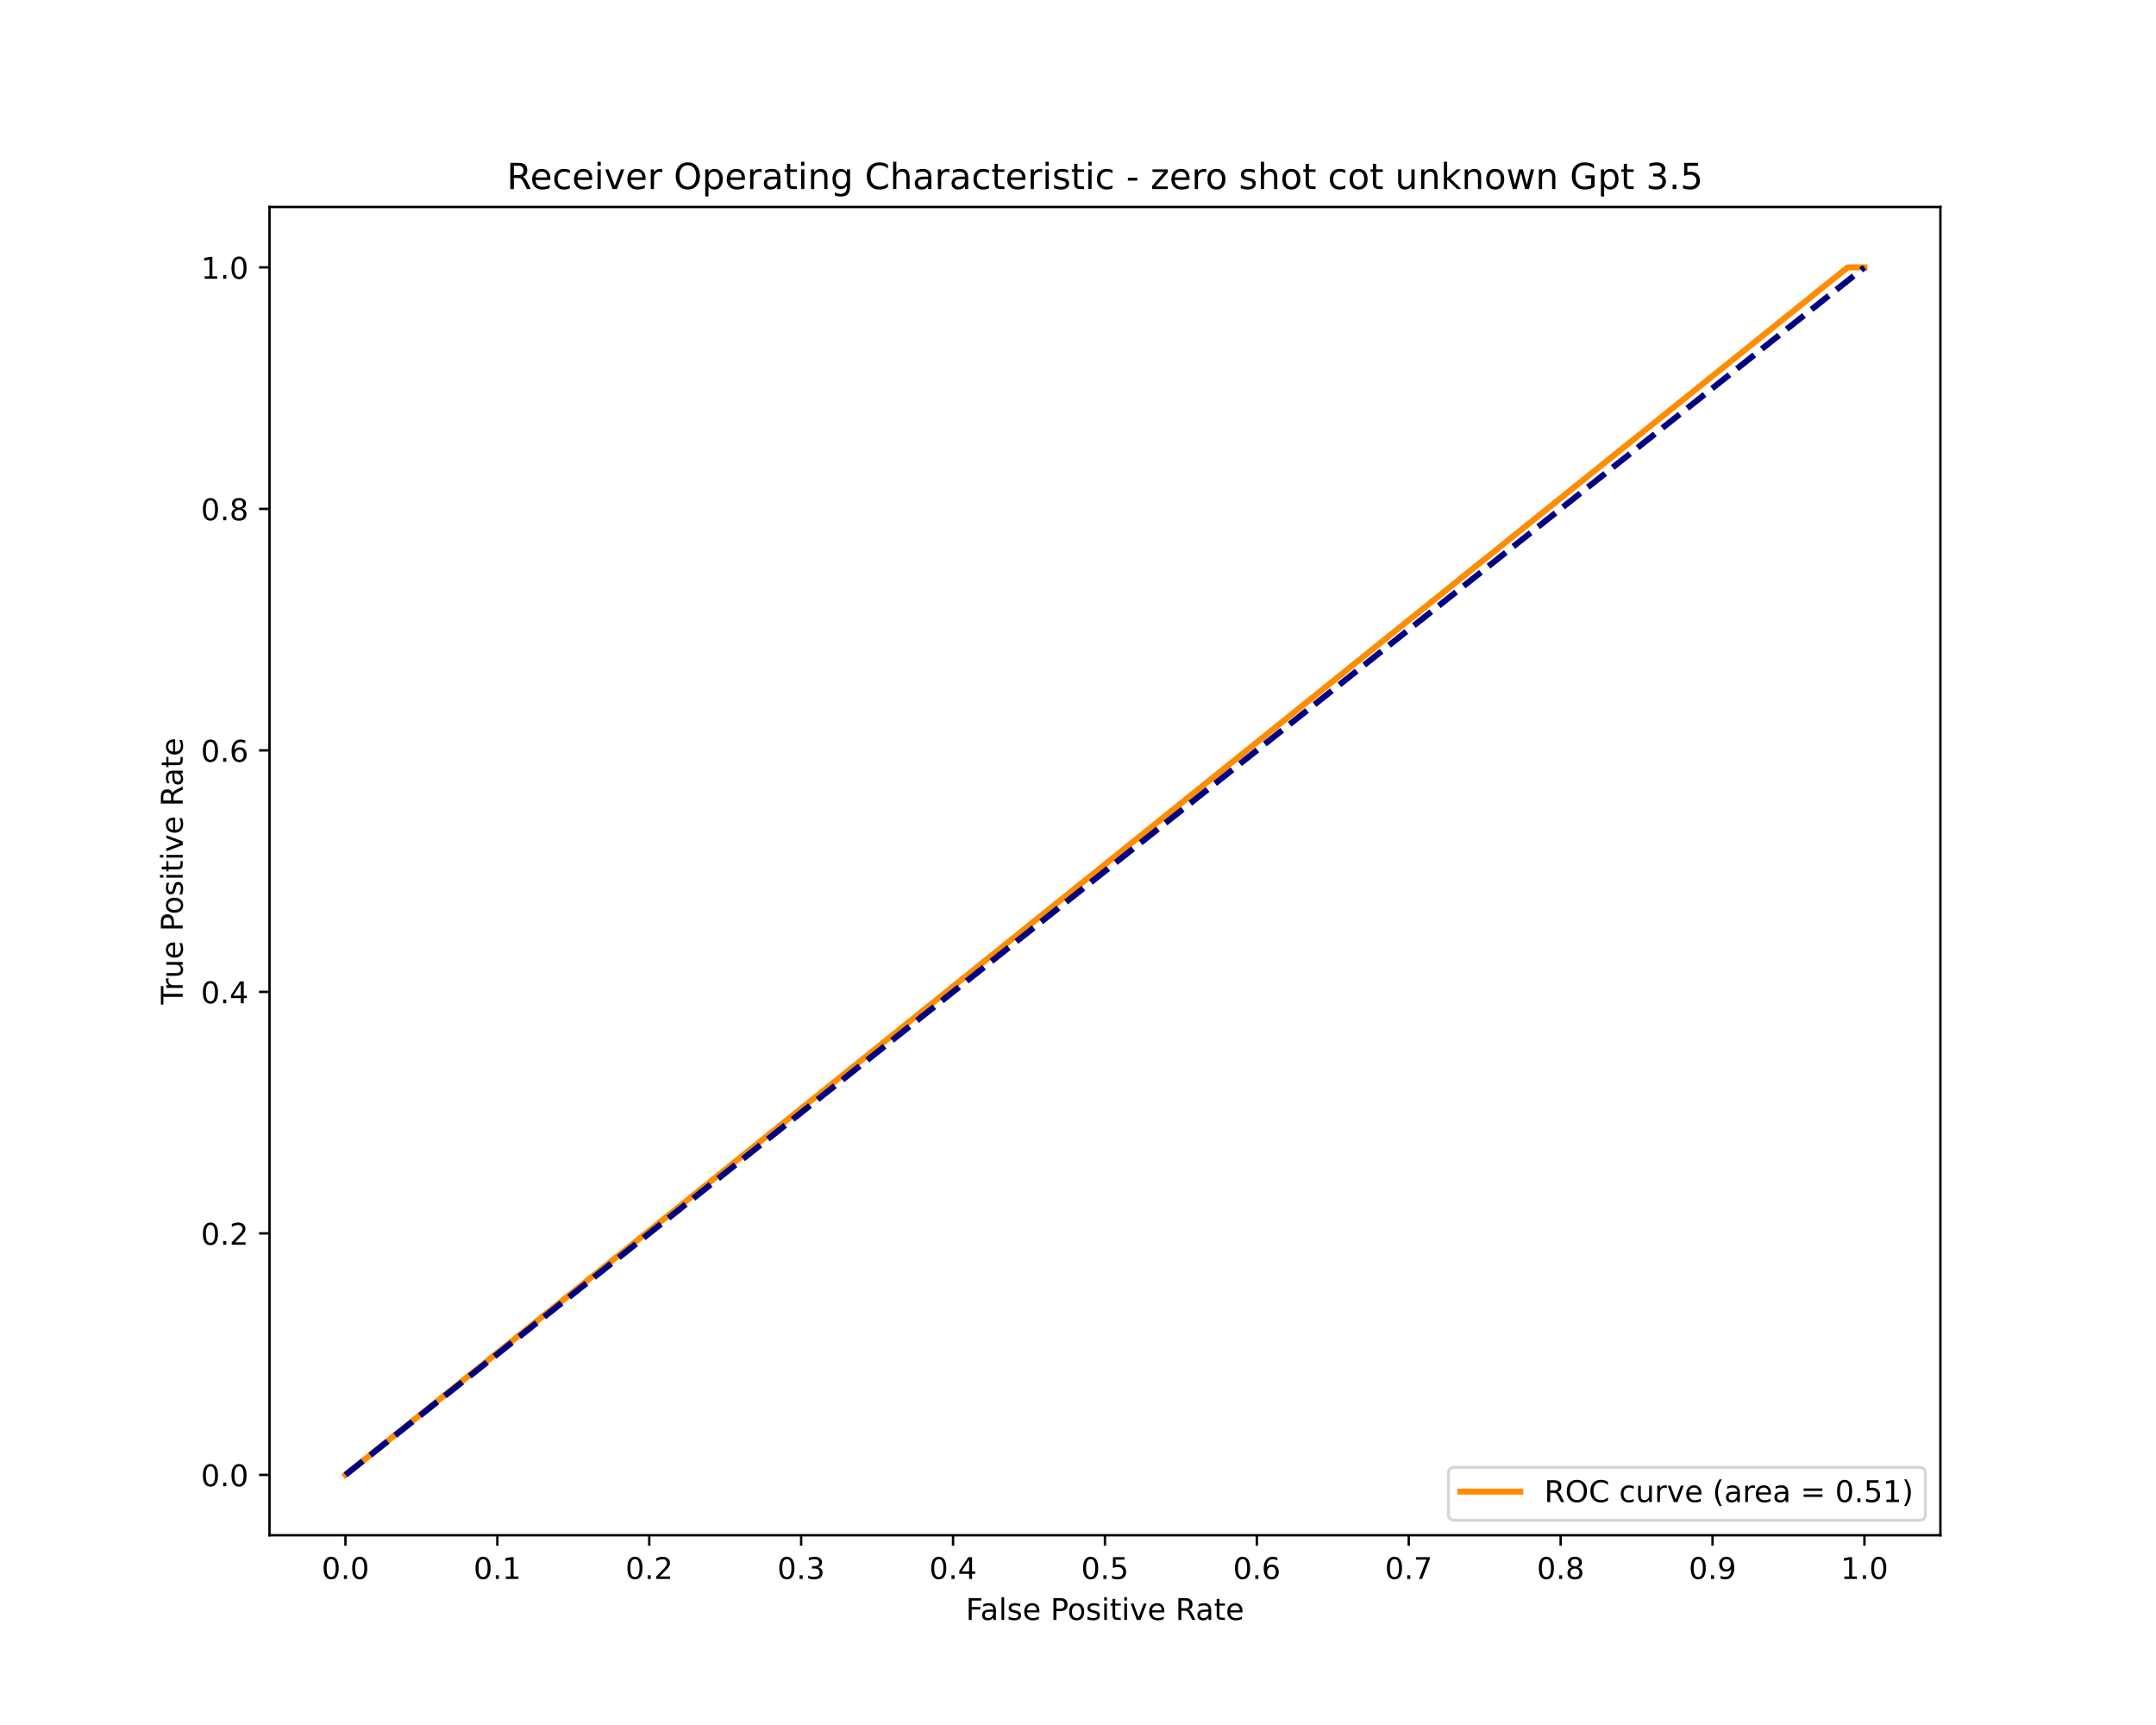
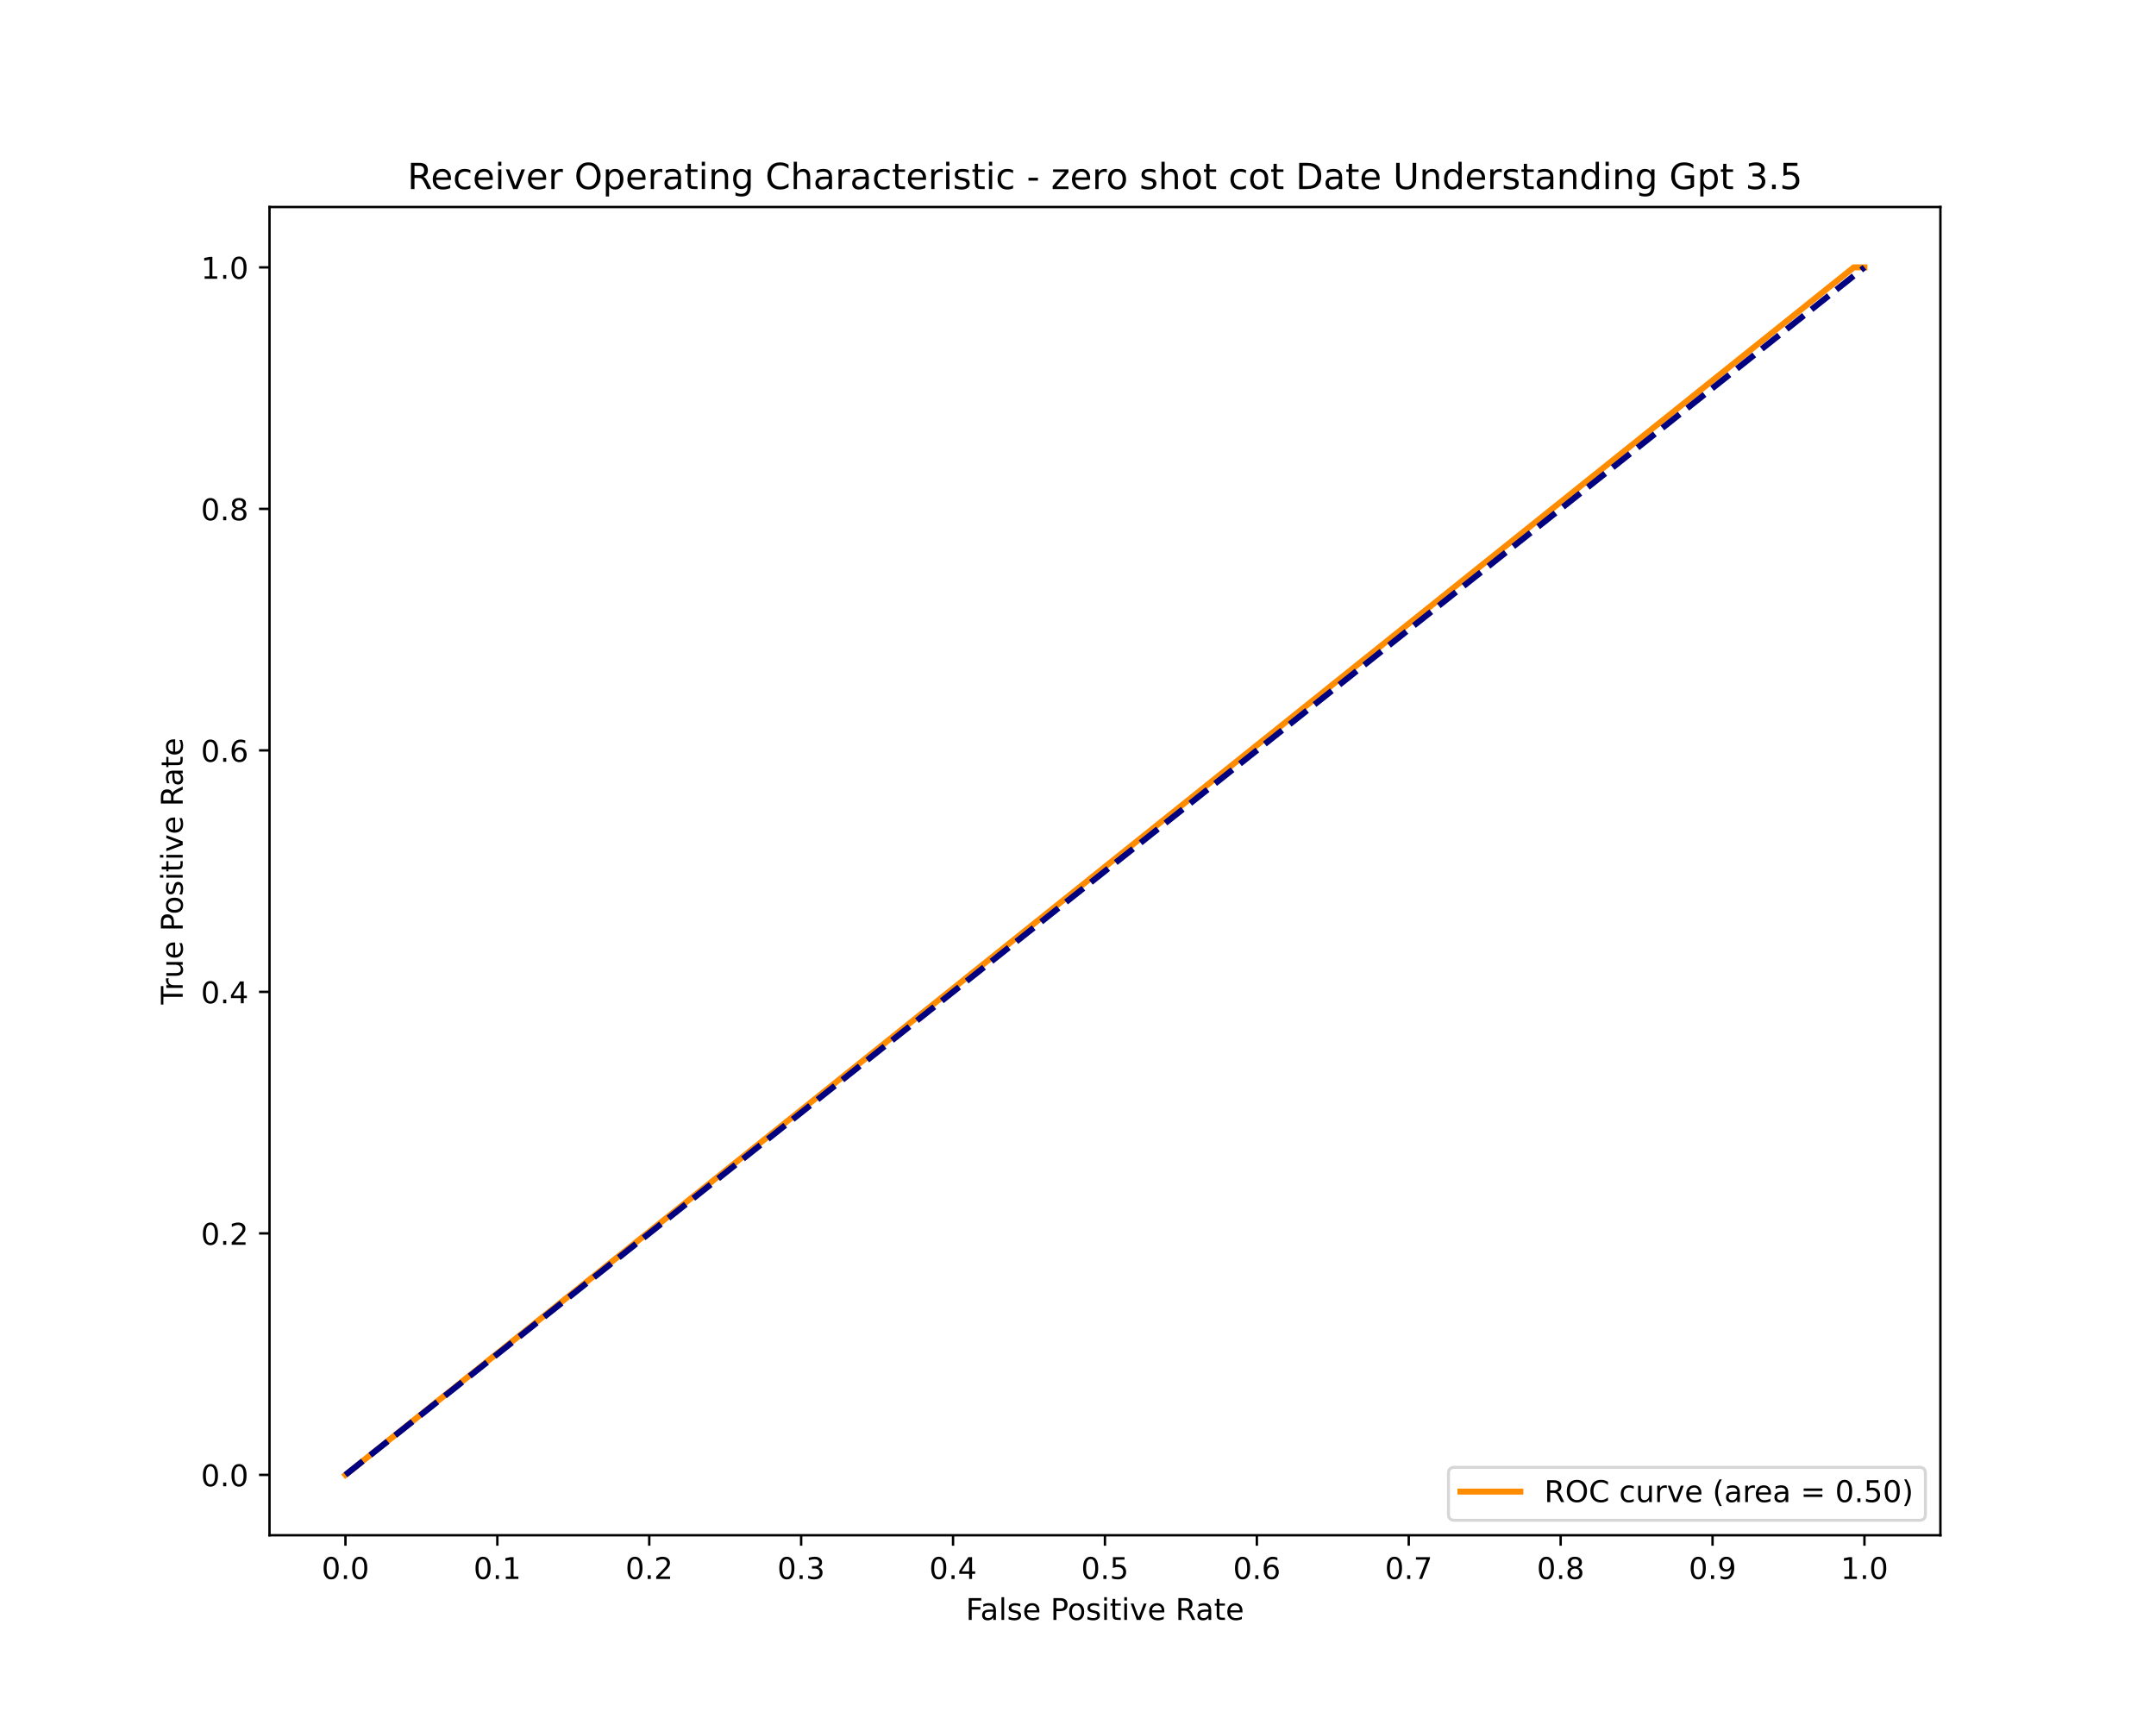
<svg xmlns="http://www.w3.org/2000/svg" xmlns:xlink="http://www.w3.org/1999/xlink" width="720pt" height="576pt" viewBox="0 0 720 576" version="1.1">
  <defs>
    <style type="text/css">*{stroke-linejoin: round; stroke-linecap: butt}</style>
  </defs>
  <g id="figure_1">
    <g id="patch_1">
      <path d="M 0 576  L 720 576  L 720 0  L 0 0  z " style="fill: #ffffff" />
    </g>
    <g id="axes_1">
      <g id="patch_2">
        <path d="M 90 512.64  L 648 512.64  L 648 69.12  L 90 69.12  z " style="fill: #ffffff" />
      </g>
      <g id="matplotlib.axis_1">
        <g id="xtick_1">
          <g id="line2d_1">
            <defs>
-               <path id="mee9d00a7af" d="M 0 0  L 0 3.5  " style="stroke: #000000; stroke-width: 0.8" />
+               <path id="m84a744e70e" d="M 0 0  L 0 3.5  " style="stroke: #000000; stroke-width: 0.8" />
            </defs>
            <g>
-               <use xlink:href="#mee9d00a7af" x="115.364" y="512.64" style="stroke: #000000; stroke-width: 0.8" />
+               <use xlink:href="#m84a744e70e" x="115.364" y="512.64" style="stroke: #000000; stroke-width: 0.8" />
            </g>
          </g>
          <g id="text_1">
            <g transform="translate(107.4121 527.2384) scale(0.1 -0.1)">
              <defs>
                <path id="DejaVuSans-30" d="M 2034 4250  Q 1547 4250 1301 3770  Q 1056 3291 1056 2328  Q 1056 1369 1301 889  Q 1547 409 2034 409  Q 2525 409 2770 889  Q 3016 1369 3016 2328  Q 3016 3291 2770 3770  Q 2525 4250 2034 4250  z M 2034 4750  Q 2819 4750 3233 4129  Q 3647 3509 3647 2328  Q 3647 1150 3233 529  Q 2819 -91 2034 -91  Q 1250 -91 836 529  Q 422 1150 422 2328  Q 422 3509 836 4129  Q 1250 4750 2034 4750  z " transform="scale(0.015625)" />
                <path id="DejaVuSans-2e" d="M 684 794  L 1344 794  L 1344 0  L 684 0  L 684 794  z " transform="scale(0.015625)" />
              </defs>
              <use xlink:href="#DejaVuSans-30" />
              <use xlink:href="#DejaVuSans-2e" x="63.623" />
              <use xlink:href="#DejaVuSans-30" x="95.41" />
            </g>
          </g>
        </g>
        <g id="xtick_2">
          <g id="line2d_2">
            <g>
-               <use xlink:href="#mee9d00a7af" x="166.091" y="512.64" style="stroke: #000000; stroke-width: 0.8" />
+               <use xlink:href="#m84a744e70e" x="166.091" y="512.64" style="stroke: #000000; stroke-width: 0.8" />
            </g>
          </g>
          <g id="text_2">
            <g transform="translate(158.1393 527.2384) scale(0.1 -0.1)">
              <defs>
                <path id="DejaVuSans-31" d="M 794 531  L 1825 531  L 1825 4091  L 703 3866  L 703 4441  L 1819 4666  L 2450 4666  L 2450 531  L 3481 531  L 3481 0  L 794 0  L 794 531  z " transform="scale(0.015625)" />
              </defs>
              <use xlink:href="#DejaVuSans-30" />
              <use xlink:href="#DejaVuSans-2e" x="63.623" />
              <use xlink:href="#DejaVuSans-31" x="95.41" />
            </g>
          </g>
        </g>
        <g id="xtick_3">
          <g id="line2d_3">
            <g>
-               <use xlink:href="#mee9d00a7af" x="216.818" y="512.64" style="stroke: #000000; stroke-width: 0.8" />
+               <use xlink:href="#m84a744e70e" x="216.818" y="512.64" style="stroke: #000000; stroke-width: 0.8" />
            </g>
          </g>
          <g id="text_3">
            <g transform="translate(208.8666 527.2384) scale(0.1 -0.1)">
              <defs>
                <path id="DejaVuSans-32" d="M 1228 531  L 3431 531  L 3431 0  L 469 0  L 469 531  Q 828 903 1448 1529  Q 2069 2156 2228 2338  Q 2531 2678 2651 2914  Q 2772 3150 2772 3378  Q 2772 3750 2511 3984  Q 2250 4219 1831 4219  Q 1534 4219 1204 4116  Q 875 4013 500 3803  L 500 4441  Q 881 4594 1212 4672  Q 1544 4750 1819 4750  Q 2544 4750 2975 4387  Q 3406 4025 3406 3419  Q 3406 3131 3298 2873  Q 3191 2616 2906 2266  Q 2828 2175 2409 1742  Q 1991 1309 1228 531  z " transform="scale(0.015625)" />
              </defs>
              <use xlink:href="#DejaVuSans-30" />
              <use xlink:href="#DejaVuSans-2e" x="63.623" />
              <use xlink:href="#DejaVuSans-32" x="95.41" />
            </g>
          </g>
        </g>
        <g id="xtick_4">
          <g id="line2d_4">
            <g>
-               <use xlink:href="#mee9d00a7af" x="267.545" y="512.64" style="stroke: #000000; stroke-width: 0.8" />
+               <use xlink:href="#m84a744e70e" x="267.545" y="512.64" style="stroke: #000000; stroke-width: 0.8" />
            </g>
          </g>
          <g id="text_4">
            <g transform="translate(259.5939 527.2384) scale(0.1 -0.1)">
              <defs>
                <path id="DejaVuSans-33" d="M 2597 2516  Q 3050 2419 3304 2112  Q 3559 1806 3559 1356  Q 3559 666 3084 287  Q 2609 -91 1734 -91  Q 1441 -91 1130 -33  Q 819 25 488 141  L 488 750  Q 750 597 1062 519  Q 1375 441 1716 441  Q 2309 441 2620 675  Q 2931 909 2931 1356  Q 2931 1769 2642 2001  Q 2353 2234 1838 2234  L 1294 2234  L 1294 2753  L 1863 2753  Q 2328 2753 2575 2939  Q 2822 3125 2822 3475  Q 2822 3834 2567 4026  Q 2313 4219 1838 4219  Q 1578 4219 1281 4162  Q 984 4106 628 3988  L 628 4550  Q 988 4650 1302 4700  Q 1616 4750 1894 4750  Q 2613 4750 3031 4423  Q 3450 4097 3450 3541  Q 3450 3153 3228 2886  Q 3006 2619 2597 2516  z " transform="scale(0.015625)" />
              </defs>
              <use xlink:href="#DejaVuSans-30" />
              <use xlink:href="#DejaVuSans-2e" x="63.623" />
              <use xlink:href="#DejaVuSans-33" x="95.41" />
            </g>
          </g>
        </g>
        <g id="xtick_5">
          <g id="line2d_5">
            <g>
-               <use xlink:href="#mee9d00a7af" x="318.273" y="512.64" style="stroke: #000000; stroke-width: 0.8" />
+               <use xlink:href="#m84a744e70e" x="318.273" y="512.64" style="stroke: #000000; stroke-width: 0.8" />
            </g>
          </g>
          <g id="text_5">
            <g transform="translate(310.3212 527.2384) scale(0.1 -0.1)">
              <defs>
                <path id="DejaVuSans-34" d="M 2419 4116  L 825 1625  L 2419 1625  L 2419 4116  z M 2253 4666  L 3047 4666  L 3047 1625  L 3713 1625  L 3713 1100  L 3047 1100  L 3047 0  L 2419 0  L 2419 1100  L 313 1100  L 313 1709  L 2253 4666  z " transform="scale(0.015625)" />
              </defs>
              <use xlink:href="#DejaVuSans-30" />
              <use xlink:href="#DejaVuSans-2e" x="63.623" />
              <use xlink:href="#DejaVuSans-34" x="95.41" />
            </g>
          </g>
        </g>
        <g id="xtick_6">
          <g id="line2d_6">
            <g>
-               <use xlink:href="#mee9d00a7af" x="369" y="512.64" style="stroke: #000000; stroke-width: 0.8" />
+               <use xlink:href="#m84a744e70e" x="369" y="512.64" style="stroke: #000000; stroke-width: 0.8" />
            </g>
          </g>
          <g id="text_6">
            <g transform="translate(361.0484 527.2384) scale(0.1 -0.1)">
              <defs>
                <path id="DejaVuSans-35" d="M 691 4666  L 3169 4666  L 3169 4134  L 1269 4134  L 1269 2991  Q 1406 3038 1543 3061  Q 1681 3084 1819 3084  Q 2600 3084 3056 2656  Q 3513 2228 3513 1497  Q 3513 744 3044 326  Q 2575 -91 1722 -91  Q 1428 -91 1123 -41  Q 819 9 494 109  L 494 744  Q 775 591 1075 516  Q 1375 441 1709 441  Q 2250 441 2565 725  Q 2881 1009 2881 1497  Q 2881 1984 2565 2268  Q 2250 2553 1709 2553  Q 1456 2553 1204 2497  Q 953 2441 691 2322  L 691 4666  z " transform="scale(0.015625)" />
              </defs>
              <use xlink:href="#DejaVuSans-30" />
              <use xlink:href="#DejaVuSans-2e" x="63.623" />
              <use xlink:href="#DejaVuSans-35" x="95.41" />
            </g>
          </g>
        </g>
        <g id="xtick_7">
          <g id="line2d_7">
            <g>
-               <use xlink:href="#mee9d00a7af" x="419.727" y="512.64" style="stroke: #000000; stroke-width: 0.8" />
+               <use xlink:href="#m84a744e70e" x="419.727" y="512.64" style="stroke: #000000; stroke-width: 0.8" />
            </g>
          </g>
          <g id="text_7">
            <g transform="translate(411.7757 527.2384) scale(0.1 -0.1)">
              <defs>
                <path id="DejaVuSans-36" d="M 2113 2584  Q 1688 2584 1439 2293  Q 1191 2003 1191 1497  Q 1191 994 1439 701  Q 1688 409 2113 409  Q 2538 409 2786 701  Q 3034 994 3034 1497  Q 3034 2003 2786 2293  Q 2538 2584 2113 2584  z M 3366 4563  L 3366 3988  Q 3128 4100 2886 4159  Q 2644 4219 2406 4219  Q 1781 4219 1451 3797  Q 1122 3375 1075 2522  Q 1259 2794 1537 2939  Q 1816 3084 2150 3084  Q 2853 3084 3261 2657  Q 3669 2231 3669 1497  Q 3669 778 3244 343  Q 2819 -91 2113 -91  Q 1303 -91 875 529  Q 447 1150 447 2328  Q 447 3434 972 4092  Q 1497 4750 2381 4750  Q 2619 4750 2861 4703  Q 3103 4656 3366 4563  z " transform="scale(0.015625)" />
              </defs>
              <use xlink:href="#DejaVuSans-30" />
              <use xlink:href="#DejaVuSans-2e" x="63.623" />
              <use xlink:href="#DejaVuSans-36" x="95.41" />
            </g>
          </g>
        </g>
        <g id="xtick_8">
          <g id="line2d_8">
            <g>
-               <use xlink:href="#mee9d00a7af" x="470.455" y="512.64" style="stroke: #000000; stroke-width: 0.8" />
+               <use xlink:href="#m84a744e70e" x="470.455" y="512.64" style="stroke: #000000; stroke-width: 0.8" />
            </g>
          </g>
          <g id="text_8">
            <g transform="translate(462.503 527.2384) scale(0.1 -0.1)">
              <defs>
                <path id="DejaVuSans-37" d="M 525 4666  L 3525 4666  L 3525 4397  L 1831 0  L 1172 0  L 2766 4134  L 525 4134  L 525 4666  z " transform="scale(0.015625)" />
              </defs>
              <use xlink:href="#DejaVuSans-30" />
              <use xlink:href="#DejaVuSans-2e" x="63.623" />
              <use xlink:href="#DejaVuSans-37" x="95.41" />
            </g>
          </g>
        </g>
        <g id="xtick_9">
          <g id="line2d_9">
            <g>
-               <use xlink:href="#mee9d00a7af" x="521.182" y="512.64" style="stroke: #000000; stroke-width: 0.8" />
+               <use xlink:href="#m84a744e70e" x="521.182" y="512.64" style="stroke: #000000; stroke-width: 0.8" />
            </g>
          </g>
          <g id="text_9">
            <g transform="translate(513.2303 527.2384) scale(0.1 -0.1)">
              <defs>
                <path id="DejaVuSans-38" d="M 2034 2216  Q 1584 2216 1326 1975  Q 1069 1734 1069 1313  Q 1069 891 1326 650  Q 1584 409 2034 409  Q 2484 409 2743 651  Q 3003 894 3003 1313  Q 3003 1734 2745 1975  Q 2488 2216 2034 2216  z M 1403 2484  Q 997 2584 770 2862  Q 544 3141 544 3541  Q 544 4100 942 4425  Q 1341 4750 2034 4750  Q 2731 4750 3128 4425  Q 3525 4100 3525 3541  Q 3525 3141 3298 2862  Q 3072 2584 2669 2484  Q 3125 2378 3379 2068  Q 3634 1759 3634 1313  Q 3634 634 3220 271  Q 2806 -91 2034 -91  Q 1263 -91 848 271  Q 434 634 434 1313  Q 434 1759 690 2068  Q 947 2378 1403 2484  z M 1172 3481  Q 1172 3119 1398 2916  Q 1625 2713 2034 2713  Q 2441 2713 2670 2916  Q 2900 3119 2900 3481  Q 2900 3844 2670 4047  Q 2441 4250 2034 4250  Q 1625 4250 1398 4047  Q 1172 3844 1172 3481  z " transform="scale(0.015625)" />
              </defs>
              <use xlink:href="#DejaVuSans-30" />
              <use xlink:href="#DejaVuSans-2e" x="63.623" />
              <use xlink:href="#DejaVuSans-38" x="95.41" />
            </g>
          </g>
        </g>
        <g id="xtick_10">
          <g id="line2d_10">
            <g>
-               <use xlink:href="#mee9d00a7af" x="571.909" y="512.64" style="stroke: #000000; stroke-width: 0.8" />
+               <use xlink:href="#m84a744e70e" x="571.909" y="512.64" style="stroke: #000000; stroke-width: 0.8" />
            </g>
          </g>
          <g id="text_10">
            <g transform="translate(563.9575 527.2384) scale(0.1 -0.1)">
              <defs>
                <path id="DejaVuSans-39" d="M 703 97  L 703 672  Q 941 559 1184 500  Q 1428 441 1663 441  Q 2288 441 2617 861  Q 2947 1281 2994 2138  Q 2813 1869 2534 1725  Q 2256 1581 1919 1581  Q 1219 1581 811 2004  Q 403 2428 403 3163  Q 403 3881 828 4315  Q 1253 4750 1959 4750  Q 2769 4750 3195 4129  Q 3622 3509 3622 2328  Q 3622 1225 3098 567  Q 2575 -91 1691 -91  Q 1453 -91 1209 -44  Q 966 3 703 97  z M 1959 2075  Q 2384 2075 2632 2365  Q 2881 2656 2881 3163  Q 2881 3666 2632 3958  Q 2384 4250 1959 4250  Q 1534 4250 1286 3958  Q 1038 3666 1038 3163  Q 1038 2656 1286 2365  Q 1534 2075 1959 2075  z " transform="scale(0.015625)" />
              </defs>
              <use xlink:href="#DejaVuSans-30" />
              <use xlink:href="#DejaVuSans-2e" x="63.623" />
              <use xlink:href="#DejaVuSans-39" x="95.41" />
            </g>
          </g>
        </g>
        <g id="xtick_11">
          <g id="line2d_11">
            <g>
-               <use xlink:href="#mee9d00a7af" x="622.636" y="512.64" style="stroke: #000000; stroke-width: 0.8" />
+               <use xlink:href="#m84a744e70e" x="622.636" y="512.64" style="stroke: #000000; stroke-width: 0.8" />
            </g>
          </g>
          <g id="text_11">
            <g transform="translate(614.6848 527.2384) scale(0.1 -0.1)">
              <use xlink:href="#DejaVuSans-31" />
              <use xlink:href="#DejaVuSans-2e" x="63.623" />
              <use xlink:href="#DejaVuSans-30" x="95.41" />
            </g>
          </g>
        </g>
        <g id="text_12">
          <g transform="translate(322.5336 540.9166) scale(0.1 -0.1)">
            <defs>
              <path id="DejaVuSans-46" d="M 628 4666  L 3309 4666  L 3309 4134  L 1259 4134  L 1259 2759  L 3109 2759  L 3109 2228  L 1259 2228  L 1259 0  L 628 0  L 628 4666  z " transform="scale(0.015625)" />
              <path id="DejaVuSans-61" d="M 2194 1759  Q 1497 1759 1228 1600  Q 959 1441 959 1056  Q 959 750 1161 570  Q 1363 391 1709 391  Q 2188 391 2477 730  Q 2766 1069 2766 1631  L 2766 1759  L 2194 1759  z M 3341 1997  L 3341 0  L 2766 0  L 2766 531  Q 2569 213 2275 61  Q 1981 -91 1556 -91  Q 1019 -91 701 211  Q 384 513 384 1019  Q 384 1609 779 1909  Q 1175 2209 1959 2209  L 2766 2209  L 2766 2266  Q 2766 2663 2505 2880  Q 2244 3097 1772 3097  Q 1472 3097 1187 3025  Q 903 2953 641 2809  L 641 3341  Q 956 3463 1253 3523  Q 1550 3584 1831 3584  Q 2591 3584 2966 3190  Q 3341 2797 3341 1997  z " transform="scale(0.015625)" />
              <path id="DejaVuSans-6c" d="M 603 4863  L 1178 4863  L 1178 0  L 603 0  L 603 4863  z " transform="scale(0.015625)" />
              <path id="DejaVuSans-73" d="M 2834 3397  L 2834 2853  Q 2591 2978 2328 3040  Q 2066 3103 1784 3103  Q 1356 3103 1142 2972  Q 928 2841 928 2578  Q 928 2378 1081 2264  Q 1234 2150 1697 2047  L 1894 2003  Q 2506 1872 2764 1633  Q 3022 1394 3022 966  Q 3022 478 2636 193  Q 2250 -91 1575 -91  Q 1294 -91 989 -36  Q 684 19 347 128  L 347 722  Q 666 556 975 473  Q 1284 391 1588 391  Q 1994 391 2212 530  Q 2431 669 2431 922  Q 2431 1156 2273 1281  Q 2116 1406 1581 1522  L 1381 1569  Q 847 1681 609 1914  Q 372 2147 372 2553  Q 372 3047 722 3315  Q 1072 3584 1716 3584  Q 2034 3584 2315 3537  Q 2597 3491 2834 3397  z " transform="scale(0.015625)" />
              <path id="DejaVuSans-65" d="M 3597 1894  L 3597 1613  L 953 1613  Q 991 1019 1311 708  Q 1631 397 2203 397  Q 2534 397 2845 478  Q 3156 559 3463 722  L 3463 178  Q 3153 47 2828 -22  Q 2503 -91 2169 -91  Q 1331 -91 842 396  Q 353 884 353 1716  Q 353 2575 817 3079  Q 1281 3584 2069 3584  Q 2775 3584 3186 3129  Q 3597 2675 3597 1894  z M 3022 2063  Q 3016 2534 2758 2815  Q 2500 3097 2075 3097  Q 1594 3097 1305 2825  Q 1016 2553 972 2059  L 3022 2063  z " transform="scale(0.015625)" />
              <path id="DejaVuSans-20" transform="scale(0.015625)" />
              <path id="DejaVuSans-50" d="M 1259 4147  L 1259 2394  L 2053 2394  Q 2494 2394 2734 2622  Q 2975 2850 2975 3272  Q 2975 3691 2734 3919  Q 2494 4147 2053 4147  L 1259 4147  z M 628 4666  L 2053 4666  Q 2838 4666 3239 4311  Q 3641 3956 3641 3272  Q 3641 2581 3239 2228  Q 2838 1875 2053 1875  L 1259 1875  L 1259 0  L 628 0  L 628 4666  z " transform="scale(0.015625)" />
              <path id="DejaVuSans-6f" d="M 1959 3097  Q 1497 3097 1228 2736  Q 959 2375 959 1747  Q 959 1119 1226 758  Q 1494 397 1959 397  Q 2419 397 2687 759  Q 2956 1122 2956 1747  Q 2956 2369 2687 2733  Q 2419 3097 1959 3097  z M 1959 3584  Q 2709 3584 3137 3096  Q 3566 2609 3566 1747  Q 3566 888 3137 398  Q 2709 -91 1959 -91  Q 1206 -91 779 398  Q 353 888 353 1747  Q 353 2609 779 3096  Q 1206 3584 1959 3584  z " transform="scale(0.015625)" />
              <path id="DejaVuSans-69" d="M 603 3500  L 1178 3500  L 1178 0  L 603 0  L 603 3500  z M 603 4863  L 1178 4863  L 1178 4134  L 603 4134  L 603 4863  z " transform="scale(0.015625)" />
              <path id="DejaVuSans-74" d="M 1172 4494  L 1172 3500  L 2356 3500  L 2356 3053  L 1172 3053  L 1172 1153  Q 1172 725 1289 603  Q 1406 481 1766 481  L 2356 481  L 2356 0  L 1766 0  Q 1100 0 847 248  Q 594 497 594 1153  L 594 3053  L 172 3053  L 172 3500  L 594 3500  L 594 4494  L 1172 4494  z " transform="scale(0.015625)" />
              <path id="DejaVuSans-76" d="M 191 3500  L 800 3500  L 1894 563  L 2988 3500  L 3597 3500  L 2284 0  L 1503 0  L 191 3500  z " transform="scale(0.015625)" />
              <path id="DejaVuSans-52" d="M 2841 2188  Q 3044 2119 3236 1894  Q 3428 1669 3622 1275  L 4263 0  L 3584 0  L 2988 1197  Q 2756 1666 2539 1819  Q 2322 1972 1947 1972  L 1259 1972  L 1259 0  L 628 0  L 628 4666  L 2053 4666  Q 2853 4666 3247 4331  Q 3641 3997 3641 3322  Q 3641 2881 3436 2590  Q 3231 2300 2841 2188  z M 1259 4147  L 1259 2491  L 2053 2491  Q 2509 2491 2742 2702  Q 2975 2913 2975 3322  Q 2975 3731 2742 3939  Q 2509 4147 2053 4147  L 1259 4147  z " transform="scale(0.015625)" />
            </defs>
            <use xlink:href="#DejaVuSans-46" />
            <use xlink:href="#DejaVuSans-61" x="48.395" />
            <use xlink:href="#DejaVuSans-6c" x="109.674" />
            <use xlink:href="#DejaVuSans-73" x="137.457" />
            <use xlink:href="#DejaVuSans-65" x="189.557" />
            <use xlink:href="#DejaVuSans-20" x="251.08" />
            <use xlink:href="#DejaVuSans-50" x="282.867" />
            <use xlink:href="#DejaVuSans-6f" x="339.545" />
            <use xlink:href="#DejaVuSans-73" x="400.727" />
            <use xlink:href="#DejaVuSans-69" x="452.826" />
            <use xlink:href="#DejaVuSans-74" x="480.609" />
            <use xlink:href="#DejaVuSans-69" x="519.818" />
            <use xlink:href="#DejaVuSans-76" x="547.602" />
            <use xlink:href="#DejaVuSans-65" x="606.781" />
            <use xlink:href="#DejaVuSans-20" x="668.305" />
            <use xlink:href="#DejaVuSans-52" x="700.092" />
            <use xlink:href="#DejaVuSans-61" x="767.324" />
            <use xlink:href="#DejaVuSans-74" x="828.604" />
            <use xlink:href="#DejaVuSans-65" x="867.812" />
          </g>
        </g>
      </g>
      <g id="matplotlib.axis_2">
        <g id="ytick_1">
          <g id="line2d_12">
            <defs>
-               <path id="m2b067bf647" d="M 0 0  L -3.5 0  " style="stroke: #000000; stroke-width: 0.8" />
+               <path id="m1208a01a98" d="M 0 0  L -3.5 0  " style="stroke: #000000; stroke-width: 0.8" />
            </defs>
            <g>
-               <use xlink:href="#m2b067bf647" x="90" y="492.48" style="stroke: #000000; stroke-width: 0.8" />
+               <use xlink:href="#m1208a01a98" x="90" y="492.48" style="stroke: #000000; stroke-width: 0.8" />
            </g>
          </g>
          <g id="text_13">
            <g transform="translate(67.09687 496.2792) scale(0.1 -0.1)">
              <use xlink:href="#DejaVuSans-30" />
              <use xlink:href="#DejaVuSans-2e" x="63.623" />
              <use xlink:href="#DejaVuSans-30" x="95.41" />
            </g>
          </g>
        </g>
        <g id="ytick_2">
          <g id="line2d_13">
            <g>
-               <use xlink:href="#m2b067bf647" x="90" y="411.84" style="stroke: #000000; stroke-width: 0.8" />
+               <use xlink:href="#m1208a01a98" x="90" y="411.84" style="stroke: #000000; stroke-width: 0.8" />
            </g>
          </g>
          <g id="text_14">
            <g transform="translate(67.09687 415.6392) scale(0.1 -0.1)">
              <use xlink:href="#DejaVuSans-30" />
              <use xlink:href="#DejaVuSans-2e" x="63.623" />
              <use xlink:href="#DejaVuSans-32" x="95.41" />
            </g>
          </g>
        </g>
        <g id="ytick_3">
          <g id="line2d_14">
            <g>
-               <use xlink:href="#m2b067bf647" x="90" y="331.2" style="stroke: #000000; stroke-width: 0.8" />
+               <use xlink:href="#m1208a01a98" x="90" y="331.2" style="stroke: #000000; stroke-width: 0.8" />
            </g>
          </g>
          <g id="text_15">
            <g transform="translate(67.09687 334.9992) scale(0.1 -0.1)">
              <use xlink:href="#DejaVuSans-30" />
              <use xlink:href="#DejaVuSans-2e" x="63.623" />
              <use xlink:href="#DejaVuSans-34" x="95.41" />
            </g>
          </g>
        </g>
        <g id="ytick_4">
          <g id="line2d_15">
            <g>
-               <use xlink:href="#m2b067bf647" x="90" y="250.56" style="stroke: #000000; stroke-width: 0.8" />
+               <use xlink:href="#m1208a01a98" x="90" y="250.56" style="stroke: #000000; stroke-width: 0.8" />
            </g>
          </g>
          <g id="text_16">
            <g transform="translate(67.09687 254.3592) scale(0.1 -0.1)">
              <use xlink:href="#DejaVuSans-30" />
              <use xlink:href="#DejaVuSans-2e" x="63.623" />
              <use xlink:href="#DejaVuSans-36" x="95.41" />
            </g>
          </g>
        </g>
        <g id="ytick_5">
          <g id="line2d_16">
            <g>
-               <use xlink:href="#m2b067bf647" x="90" y="169.92" style="stroke: #000000; stroke-width: 0.8" />
+               <use xlink:href="#m1208a01a98" x="90" y="169.92" style="stroke: #000000; stroke-width: 0.8" />
            </g>
          </g>
          <g id="text_17">
            <g transform="translate(67.09687 173.7192) scale(0.1 -0.1)">
              <use xlink:href="#DejaVuSans-30" />
              <use xlink:href="#DejaVuSans-2e" x="63.623" />
              <use xlink:href="#DejaVuSans-38" x="95.41" />
            </g>
          </g>
        </g>
        <g id="ytick_6">
          <g id="line2d_17">
            <g>
-               <use xlink:href="#m2b067bf647" x="90" y="89.28" style="stroke: #000000; stroke-width: 0.8" />
+               <use xlink:href="#m1208a01a98" x="90" y="89.28" style="stroke: #000000; stroke-width: 0.8" />
            </g>
          </g>
          <g id="text_18">
            <g transform="translate(67.09687 93.07922) scale(0.1 -0.1)">
              <use xlink:href="#DejaVuSans-31" />
              <use xlink:href="#DejaVuSans-2e" x="63.623" />
              <use xlink:href="#DejaVuSans-30" x="95.41" />
            </g>
          </g>
        </g>
        <g id="text_19">
          <g transform="translate(61.01719 335.4097) rotate(-90) scale(0.1 -0.1)">
            <defs>
              <path id="DejaVuSans-54" d="M -19 4666  L 3928 4666  L 3928 4134  L 2272 4134  L 2272 0  L 1638 0  L 1638 4134  L -19 4134  L -19 4666  z " transform="scale(0.015625)" />
              <path id="DejaVuSans-72" d="M 2631 2963  Q 2534 3019 2420 3045  Q 2306 3072 2169 3072  Q 1681 3072 1420 2755  Q 1159 2438 1159 1844  L 1159 0  L 581 0  L 581 3500  L 1159 3500  L 1159 2956  Q 1341 3275 1631 3429  Q 1922 3584 2338 3584  Q 2397 3584 2469 3576  Q 2541 3569 2628 3553  L 2631 2963  z " transform="scale(0.015625)" />
              <path id="DejaVuSans-75" d="M 544 1381  L 544 3500  L 1119 3500  L 1119 1403  Q 1119 906 1312 657  Q 1506 409 1894 409  Q 2359 409 2629 706  Q 2900 1003 2900 1516  L 2900 3500  L 3475 3500  L 3475 0  L 2900 0  L 2900 538  Q 2691 219 2414 64  Q 2138 -91 1772 -91  Q 1169 -91 856 284  Q 544 659 544 1381  z M 1991 3584  L 1991 3584  z " transform="scale(0.015625)" />
            </defs>
            <use xlink:href="#DejaVuSans-54" />
            <use xlink:href="#DejaVuSans-72" x="46.334" />
            <use xlink:href="#DejaVuSans-75" x="87.447" />
            <use xlink:href="#DejaVuSans-65" x="150.826" />
            <use xlink:href="#DejaVuSans-20" x="212.35" />
            <use xlink:href="#DejaVuSans-50" x="244.137" />
            <use xlink:href="#DejaVuSans-6f" x="300.814" />
            <use xlink:href="#DejaVuSans-73" x="361.996" />
            <use xlink:href="#DejaVuSans-69" x="414.096" />
            <use xlink:href="#DejaVuSans-74" x="441.879" />
            <use xlink:href="#DejaVuSans-69" x="481.088" />
            <use xlink:href="#DejaVuSans-76" x="508.871" />
            <use xlink:href="#DejaVuSans-65" x="568.051" />
            <use xlink:href="#DejaVuSans-20" x="629.574" />
            <use xlink:href="#DejaVuSans-52" x="661.361" />
            <use xlink:href="#DejaVuSans-61" x="728.594" />
            <use xlink:href="#DejaVuSans-74" x="789.873" />
            <use xlink:href="#DejaVuSans-65" x="829.082" />
          </g>
        </g>
      </g>
      <g id="line2d_18">
-         <path d="M 115.364 492.48  L 617.031 89.28  L 622.636 89.28  " clip-path="url(#peee94d41ae)" style="fill: none; stroke: #ff8c00; stroke-width: 2; stroke-linecap: square" />
+         <path d="M 115.364 492.48  L 619.064 89.28  L 622.636 89.28  " clip-path="url(#pe3046ea064)" style="fill: none; stroke: #ff8c00; stroke-width: 2; stroke-linecap: square" />
      </g>
      <g id="line2d_19">
-         <path d="M 115.364 492.48  L 622.636 89.28  " clip-path="url(#peee94d41ae)" style="fill: none; stroke-dasharray: 7.4,3.2; stroke-dashoffset: 0; stroke: #000080; stroke-width: 2" />
+         <path d="M 115.364 492.48  L 622.636 89.28  " clip-path="url(#pe3046ea064)" style="fill: none; stroke-dasharray: 7.4,3.2; stroke-dashoffset: 0; stroke: #000080; stroke-width: 2" />
      </g>
      <g id="patch_3">
        <path d="M 90 512.64  L 90 69.12  " style="fill: none; stroke: #000000; stroke-width: 0.8; stroke-linejoin: miter; stroke-linecap: square" />
      </g>
      <g id="patch_4">
        <path d="M 648 512.64  L 648 69.12  " style="fill: none; stroke: #000000; stroke-width: 0.8; stroke-linejoin: miter; stroke-linecap: square" />
      </g>
      <g id="patch_5">
        <path d="M 90 512.64  L 648 512.64  " style="fill: none; stroke: #000000; stroke-width: 0.8; stroke-linejoin: miter; stroke-linecap: square" />
      </g>
      <g id="patch_6">
        <path d="M 90 69.12  L 648 69.12  " style="fill: none; stroke: #000000; stroke-width: 0.8; stroke-linejoin: miter; stroke-linecap: square" />
      </g>
      <g id="text_20">
-         <g transform="translate(169.2516 63.12) scale(0.12 -0.12)">
+         <g transform="translate(136.0603 63.12) scale(0.12 -0.12)">
          <defs>
            <path id="DejaVuSans-63" d="M 3122 3366  L 3122 2828  Q 2878 2963 2633 3030  Q 2388 3097 2138 3097  Q 1578 3097 1268 2742  Q 959 2388 959 1747  Q 959 1106 1268 751  Q 1578 397 2138 397  Q 2388 397 2633 464  Q 2878 531 3122 666  L 3122 134  Q 2881 22 2623 -34  Q 2366 -91 2075 -91  Q 1284 -91 818 406  Q 353 903 353 1747  Q 353 2603 823 3093  Q 1294 3584 2113 3584  Q 2378 3584 2631 3529  Q 2884 3475 3122 3366  z " transform="scale(0.015625)" />
            <path id="DejaVuSans-4f" d="M 2522 4238  Q 1834 4238 1429 3725  Q 1025 3213 1025 2328  Q 1025 1447 1429 934  Q 1834 422 2522 422  Q 3209 422 3611 934  Q 4013 1447 4013 2328  Q 4013 3213 3611 3725  Q 3209 4238 2522 4238  z M 2522 4750  Q 3503 4750 4090 4092  Q 4678 3434 4678 2328  Q 4678 1225 4090 567  Q 3503 -91 2522 -91  Q 1538 -91 948 565  Q 359 1222 359 2328  Q 359 3434 948 4092  Q 1538 4750 2522 4750  z " transform="scale(0.015625)" />
            <path id="DejaVuSans-70" d="M 1159 525  L 1159 -1331  L 581 -1331  L 581 3500  L 1159 3500  L 1159 2969  Q 1341 3281 1617 3432  Q 1894 3584 2278 3584  Q 2916 3584 3314 3078  Q 3713 2572 3713 1747  Q 3713 922 3314 415  Q 2916 -91 2278 -91  Q 1894 -91 1617 61  Q 1341 213 1159 525  z M 3116 1747  Q 3116 2381 2855 2742  Q 2594 3103 2138 3103  Q 1681 3103 1420 2742  Q 1159 2381 1159 1747  Q 1159 1113 1420 752  Q 1681 391 2138 391  Q 2594 391 2855 752  Q 3116 1113 3116 1747  z " transform="scale(0.015625)" />
            <path id="DejaVuSans-6e" d="M 3513 2113  L 3513 0  L 2938 0  L 2938 2094  Q 2938 2591 2744 2837  Q 2550 3084 2163 3084  Q 1697 3084 1428 2787  Q 1159 2491 1159 1978  L 1159 0  L 581 0  L 581 3500  L 1159 3500  L 1159 2956  Q 1366 3272 1645 3428  Q 1925 3584 2291 3584  Q 2894 3584 3203 3211  Q 3513 2838 3513 2113  z " transform="scale(0.015625)" />
            <path id="DejaVuSans-67" d="M 2906 1791  Q 2906 2416 2648 2759  Q 2391 3103 1925 3103  Q 1463 3103 1205 2759  Q 947 2416 947 1791  Q 947 1169 1205 825  Q 1463 481 1925 481  Q 2391 481 2648 825  Q 2906 1169 2906 1791  z M 3481 434  Q 3481 -459 3084 -895  Q 2688 -1331 1869 -1331  Q 1566 -1331 1297 -1286  Q 1028 -1241 775 -1147  L 775 -588  Q 1028 -725 1275 -790  Q 1522 -856 1778 -856  Q 2344 -856 2625 -561  Q 2906 -266 2906 331  L 2906 616  Q 2728 306 2450 153  Q 2172 0 1784 0  Q 1141 0 747 490  Q 353 981 353 1791  Q 353 2603 747 3093  Q 1141 3584 1784 3584  Q 2172 3584 2450 3431  Q 2728 3278 2906 2969  L 2906 3500  L 3481 3500  L 3481 434  z " transform="scale(0.015625)" />
            <path id="DejaVuSans-43" d="M 4122 4306  L 4122 3641  Q 3803 3938 3442 4084  Q 3081 4231 2675 4231  Q 1875 4231 1450 3742  Q 1025 3253 1025 2328  Q 1025 1406 1450 917  Q 1875 428 2675 428  Q 3081 428 3442 575  Q 3803 722 4122 1019  L 4122 359  Q 3791 134 3420 21  Q 3050 -91 2638 -91  Q 1578 -91 968 557  Q 359 1206 359 2328  Q 359 3453 968 4101  Q 1578 4750 2638 4750  Q 3056 4750 3426 4639  Q 3797 4528 4122 4306  z " transform="scale(0.015625)" />
            <path id="DejaVuSans-68" d="M 3513 2113  L 3513 0  L 2938 0  L 2938 2094  Q 2938 2591 2744 2837  Q 2550 3084 2163 3084  Q 1697 3084 1428 2787  Q 1159 2491 1159 1978  L 1159 0  L 581 0  L 581 4863  L 1159 4863  L 1159 2956  Q 1366 3272 1645 3428  Q 1925 3584 2291 3584  Q 2894 3584 3203 3211  Q 3513 2838 3513 2113  z " transform="scale(0.015625)" />
            <path id="DejaVuSans-2d" d="M 313 2009  L 1997 2009  L 1997 1497  L 313 1497  L 313 2009  z " transform="scale(0.015625)" />
            <path id="DejaVuSans-7a" d="M 353 3500  L 3084 3500  L 3084 2975  L 922 459  L 3084 459  L 3084 0  L 275 0  L 275 525  L 2438 3041  L 353 3041  L 353 3500  z " transform="scale(0.015625)" />
-             <path id="DejaVuSans-6b" d="M 581 4863  L 1159 4863  L 1159 1991  L 2875 3500  L 3609 3500  L 1753 1863  L 3688 0  L 2938 0  L 1159 1709  L 1159 0  L 581 0  L 581 4863  z " transform="scale(0.015625)" />
-             <path id="DejaVuSans-77" d="M 269 3500  L 844 3500  L 1563 769  L 2278 3500  L 2956 3500  L 3675 769  L 4391 3500  L 4966 3500  L 4050 0  L 3372 0  L 2619 2869  L 1863 0  L 1184 0  L 269 3500  z " transform="scale(0.015625)" />
+             <path id="DejaVuSans-44" d="M 1259 4147  L 1259 519  L 2022 519  Q 2988 519 3436 956  Q 3884 1394 3884 2338  Q 3884 3275 3436 3711  Q 2988 4147 2022 4147  L 1259 4147  z M 628 4666  L 1925 4666  Q 3281 4666 3915 4102  Q 4550 3538 4550 2338  Q 4550 1131 3912 565  Q 3275 0 1925 0  L 628 0  L 628 4666  z " transform="scale(0.015625)" />
+             <path id="DejaVuSans-55" d="M 556 4666  L 1191 4666  L 1191 1831  Q 1191 1081 1462 751  Q 1734 422 2344 422  Q 2950 422 3222 751  Q 3494 1081 3494 1831  L 3494 4666  L 4128 4666  L 4128 1753  Q 4128 841 3676 375  Q 3225 -91 2344 -91  Q 1459 -91 1007 375  Q 556 841 556 1753  L 556 4666  z " transform="scale(0.015625)" />
+             <path id="DejaVuSans-64" d="M 2906 2969  L 2906 4863  L 3481 4863  L 3481 0  L 2906 0  L 2906 525  Q 2725 213 2448 61  Q 2172 -91 1784 -91  Q 1150 -91 751 415  Q 353 922 353 1747  Q 353 2572 751 3078  Q 1150 3584 1784 3584  Q 2172 3584 2448 3432  Q 2725 3281 2906 2969  z M 947 1747  Q 947 1113 1208 752  Q 1469 391 1925 391  Q 2381 391 2643 752  Q 2906 1113 2906 1747  Q 2906 2381 2643 2742  Q 2381 3103 1925 3103  Q 1469 3103 1208 2742  Q 947 2381 947 1747  z " transform="scale(0.015625)" />
            <path id="DejaVuSans-47" d="M 3809 666  L 3809 1919  L 2778 1919  L 2778 2438  L 4434 2438  L 4434 434  Q 4069 175 3628 42  Q 3188 -91 2688 -91  Q 1594 -91 976 548  Q 359 1188 359 2328  Q 359 3472 976 4111  Q 1594 4750 2688 4750  Q 3144 4750 3555 4637  Q 3966 4525 4313 4306  L 4313 3634  Q 3963 3931 3569 4081  Q 3175 4231 2741 4231  Q 1884 4231 1454 3753  Q 1025 3275 1025 2328  Q 1025 1384 1454 906  Q 1884 428 2741 428  Q 3075 428 3337 486  Q 3600 544 3809 666  z " transform="scale(0.015625)" />
          </defs>
          <use xlink:href="#DejaVuSans-52" />
          <use xlink:href="#DejaVuSans-65" x="64.982" />
          <use xlink:href="#DejaVuSans-63" x="126.506" />
          <use xlink:href="#DejaVuSans-65" x="181.486" />
          <use xlink:href="#DejaVuSans-69" x="243.01" />
          <use xlink:href="#DejaVuSans-76" x="270.793" />
          <use xlink:href="#DejaVuSans-65" x="329.973" />
          <use xlink:href="#DejaVuSans-72" x="391.496" />
          <use xlink:href="#DejaVuSans-20" x="432.609" />
          <use xlink:href="#DejaVuSans-4f" x="464.396" />
          <use xlink:href="#DejaVuSans-70" x="543.107" />
          <use xlink:href="#DejaVuSans-65" x="606.584" />
          <use xlink:href="#DejaVuSans-72" x="668.107" />
          <use xlink:href="#DejaVuSans-61" x="709.221" />
          <use xlink:href="#DejaVuSans-74" x="770.5" />
          <use xlink:href="#DejaVuSans-69" x="809.709" />
          <use xlink:href="#DejaVuSans-6e" x="837.492" />
          <use xlink:href="#DejaVuSans-67" x="900.871" />
          <use xlink:href="#DejaVuSans-20" x="964.348" />
          <use xlink:href="#DejaVuSans-43" x="996.135" />
          <use xlink:href="#DejaVuSans-68" x="1065.959" />
          <use xlink:href="#DejaVuSans-61" x="1129.338" />
          <use xlink:href="#DejaVuSans-72" x="1190.617" />
          <use xlink:href="#DejaVuSans-61" x="1231.73" />
          <use xlink:href="#DejaVuSans-63" x="1293.01" />
          <use xlink:href="#DejaVuSans-74" x="1347.99" />
          <use xlink:href="#DejaVuSans-65" x="1387.199" />
          <use xlink:href="#DejaVuSans-72" x="1448.723" />
          <use xlink:href="#DejaVuSans-69" x="1489.836" />
          <use xlink:href="#DejaVuSans-73" x="1517.619" />
          <use xlink:href="#DejaVuSans-74" x="1569.719" />
          <use xlink:href="#DejaVuSans-69" x="1608.928" />
          <use xlink:href="#DejaVuSans-63" x="1636.711" />
          <use xlink:href="#DejaVuSans-20" x="1691.691" />
          <use xlink:href="#DejaVuSans-2d" x="1723.479" />
          <use xlink:href="#DejaVuSans-20" x="1759.562" />
          <use xlink:href="#DejaVuSans-7a" x="1791.35" />
          <use xlink:href="#DejaVuSans-65" x="1843.84" />
          <use xlink:href="#DejaVuSans-72" x="1905.363" />
          <use xlink:href="#DejaVuSans-6f" x="1944.227" />
          <use xlink:href="#DejaVuSans-20" x="2005.408" />
          <use xlink:href="#DejaVuSans-73" x="2037.195" />
          <use xlink:href="#DejaVuSans-68" x="2089.295" />
          <use xlink:href="#DejaVuSans-6f" x="2152.674" />
          <use xlink:href="#DejaVuSans-74" x="2213.855" />
          <use xlink:href="#DejaVuSans-20" x="2253.064" />
          <use xlink:href="#DejaVuSans-63" x="2284.852" />
          <use xlink:href="#DejaVuSans-6f" x="2339.832" />
          <use xlink:href="#DejaVuSans-74" x="2401.014" />
          <use xlink:href="#DejaVuSans-20" x="2440.223" />
-           <use xlink:href="#DejaVuSans-75" x="2472.01" />
-           <use xlink:href="#DejaVuSans-6e" x="2535.389" />
-           <use xlink:href="#DejaVuSans-6b" x="2598.768" />
-           <use xlink:href="#DejaVuSans-6e" x="2656.678" />
-           <use xlink:href="#DejaVuSans-6f" x="2720.057" />
-           <use xlink:href="#DejaVuSans-77" x="2781.238" />
-           <use xlink:href="#DejaVuSans-6e" x="2863.025" />
-           <use xlink:href="#DejaVuSans-20" x="2926.404" />
-           <use xlink:href="#DejaVuSans-47" x="2958.191" />
-           <use xlink:href="#DejaVuSans-70" x="3035.682" />
-           <use xlink:href="#DejaVuSans-74" x="3099.158" />
-           <use xlink:href="#DejaVuSans-20" x="3138.367" />
-           <use xlink:href="#DejaVuSans-33" x="3170.154" />
-           <use xlink:href="#DejaVuSans-2e" x="3233.777" />
-           <use xlink:href="#DejaVuSans-35" x="3265.564" />
+           <use xlink:href="#DejaVuSans-44" x="2472.01" />
+           <use xlink:href="#DejaVuSans-61" x="2549.012" />
+           <use xlink:href="#DejaVuSans-74" x="2610.291" />
+           <use xlink:href="#DejaVuSans-65" x="2649.5" />
+           <use xlink:href="#DejaVuSans-20" x="2711.023" />
+           <use xlink:href="#DejaVuSans-55" x="2742.811" />
+           <use xlink:href="#DejaVuSans-6e" x="2816.004" />
+           <use xlink:href="#DejaVuSans-64" x="2879.383" />
+           <use xlink:href="#DejaVuSans-65" x="2942.859" />
+           <use xlink:href="#DejaVuSans-72" x="3004.383" />
+           <use xlink:href="#DejaVuSans-73" x="3045.496" />
+           <use xlink:href="#DejaVuSans-74" x="3097.596" />
+           <use xlink:href="#DejaVuSans-61" x="3136.805" />
+           <use xlink:href="#DejaVuSans-6e" x="3198.084" />
+           <use xlink:href="#DejaVuSans-64" x="3261.463" />
+           <use xlink:href="#DejaVuSans-69" x="3324.939" />
+           <use xlink:href="#DejaVuSans-6e" x="3352.723" />
+           <use xlink:href="#DejaVuSans-67" x="3416.102" />
+           <use xlink:href="#DejaVuSans-20" x="3479.578" />
+           <use xlink:href="#DejaVuSans-47" x="3511.365" />
+           <use xlink:href="#DejaVuSans-70" x="3588.855" />
+           <use xlink:href="#DejaVuSans-74" x="3652.332" />
+           <use xlink:href="#DejaVuSans-20" x="3691.541" />
+           <use xlink:href="#DejaVuSans-33" x="3723.328" />
+           <use xlink:href="#DejaVuSans-2e" x="3786.951" />
+           <use xlink:href="#DejaVuSans-35" x="3818.738" />
        </g>
      </g>
      <g id="legend_1">
        <g id="patch_7">
          <path d="M 485.722 507.64  L 641 507.64  Q 643 507.64 643 505.64  L 643 491.962  Q 643 489.962 641 489.962  L 485.722 489.962  Q 483.722 489.962 483.722 491.962  L 483.722 505.64  Q 483.722 507.64 485.722 507.64  z " style="fill: #ffffff; opacity: 0.8; stroke: #cccccc; stroke-linejoin: miter" />
        </g>
        <g id="line2d_20">
          <path d="M 487.722 498.06  L 497.722 498.06  L 507.722 498.06  " style="fill: none; stroke: #ff8c00; stroke-width: 2; stroke-linecap: square" />
        </g>
        <g id="text_21">
          <g transform="translate(515.7219 501.5603) scale(0.1 -0.1)">
            <defs>
              <path id="DejaVuSans-28" d="M 1984 4856  Q 1566 4138 1362 3434  Q 1159 2731 1159 2009  Q 1159 1288 1364 580  Q 1569 -128 1984 -844  L 1484 -844  Q 1016 -109 783 600  Q 550 1309 550 2009  Q 550 2706 781 3412  Q 1013 4119 1484 4856  L 1984 4856  z " transform="scale(0.015625)" />
              <path id="DejaVuSans-3d" d="M 678 2906  L 4684 2906  L 4684 2381  L 678 2381  L 678 2906  z M 678 1631  L 4684 1631  L 4684 1100  L 678 1100  L 678 1631  z " transform="scale(0.015625)" />
              <path id="DejaVuSans-29" d="M 513 4856  L 1013 4856  Q 1481 4119 1714 3412  Q 1947 2706 1947 2009  Q 1947 1309 1714 600  Q 1481 -109 1013 -844  L 513 -844  Q 928 -128 1133 580  Q 1338 1288 1338 2009  Q 1338 2731 1133 3434  Q 928 4138 513 4856  z " transform="scale(0.015625)" />
            </defs>
            <use xlink:href="#DejaVuSans-52" />
            <use xlink:href="#DejaVuSans-4f" x="69.482" />
            <use xlink:href="#DejaVuSans-43" x="148.193" />
            <use xlink:href="#DejaVuSans-20" x="218.018" />
            <use xlink:href="#DejaVuSans-63" x="249.805" />
            <use xlink:href="#DejaVuSans-75" x="304.785" />
            <use xlink:href="#DejaVuSans-72" x="368.164" />
            <use xlink:href="#DejaVuSans-76" x="409.277" />
            <use xlink:href="#DejaVuSans-65" x="468.457" />
            <use xlink:href="#DejaVuSans-20" x="529.98" />
            <use xlink:href="#DejaVuSans-28" x="561.768" />
            <use xlink:href="#DejaVuSans-61" x="600.781" />
            <use xlink:href="#DejaVuSans-72" x="662.061" />
            <use xlink:href="#DejaVuSans-65" x="700.924" />
            <use xlink:href="#DejaVuSans-61" x="762.447" />
            <use xlink:href="#DejaVuSans-20" x="823.727" />
            <use xlink:href="#DejaVuSans-3d" x="855.514" />
            <use xlink:href="#DejaVuSans-20" x="939.303" />
            <use xlink:href="#DejaVuSans-30" x="971.09" />
            <use xlink:href="#DejaVuSans-2e" x="1034.713" />
            <use xlink:href="#DejaVuSans-35" x="1066.5" />
-             <use xlink:href="#DejaVuSans-31" x="1130.123" />
+             <use xlink:href="#DejaVuSans-30" x="1130.123" />
            <use xlink:href="#DejaVuSans-29" x="1193.746" />
          </g>
        </g>
      </g>
    </g>
  </g>
  <defs>
-     <clipPath id="peee94d41ae">
+     <clipPath id="pe3046ea064">
      <rect x="90" y="69.12" width="558" height="443.52" />
    </clipPath>
  </defs>
</svg>
